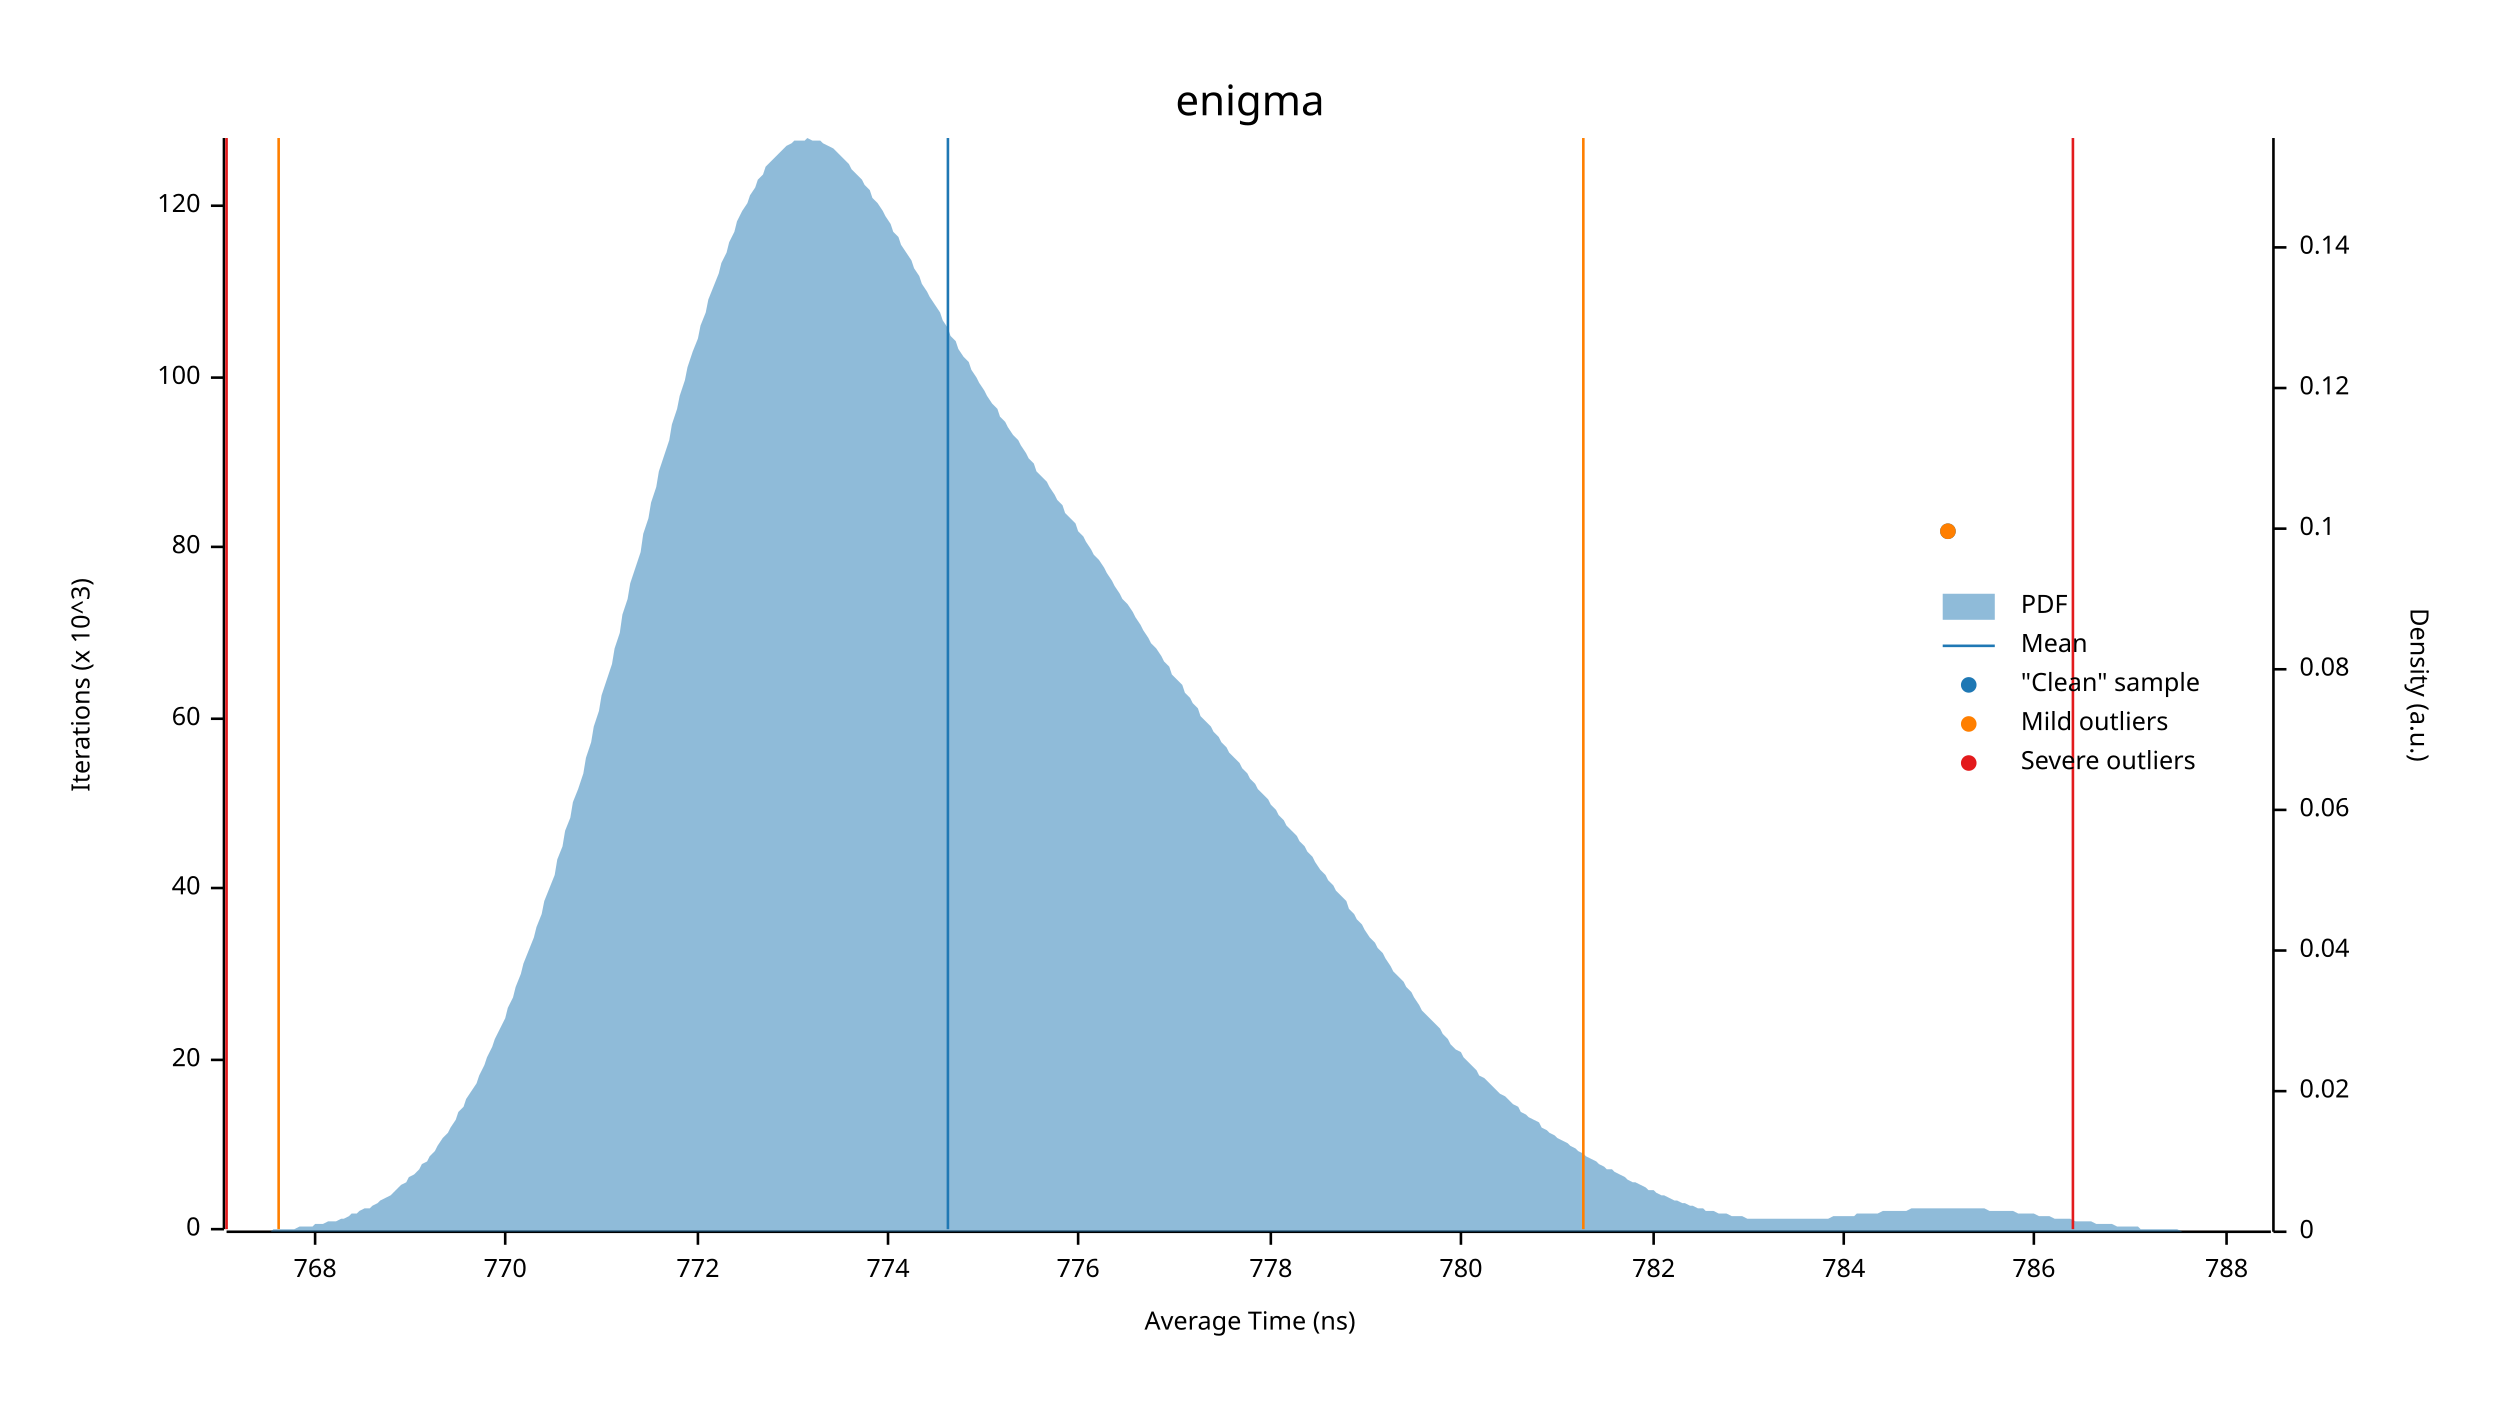
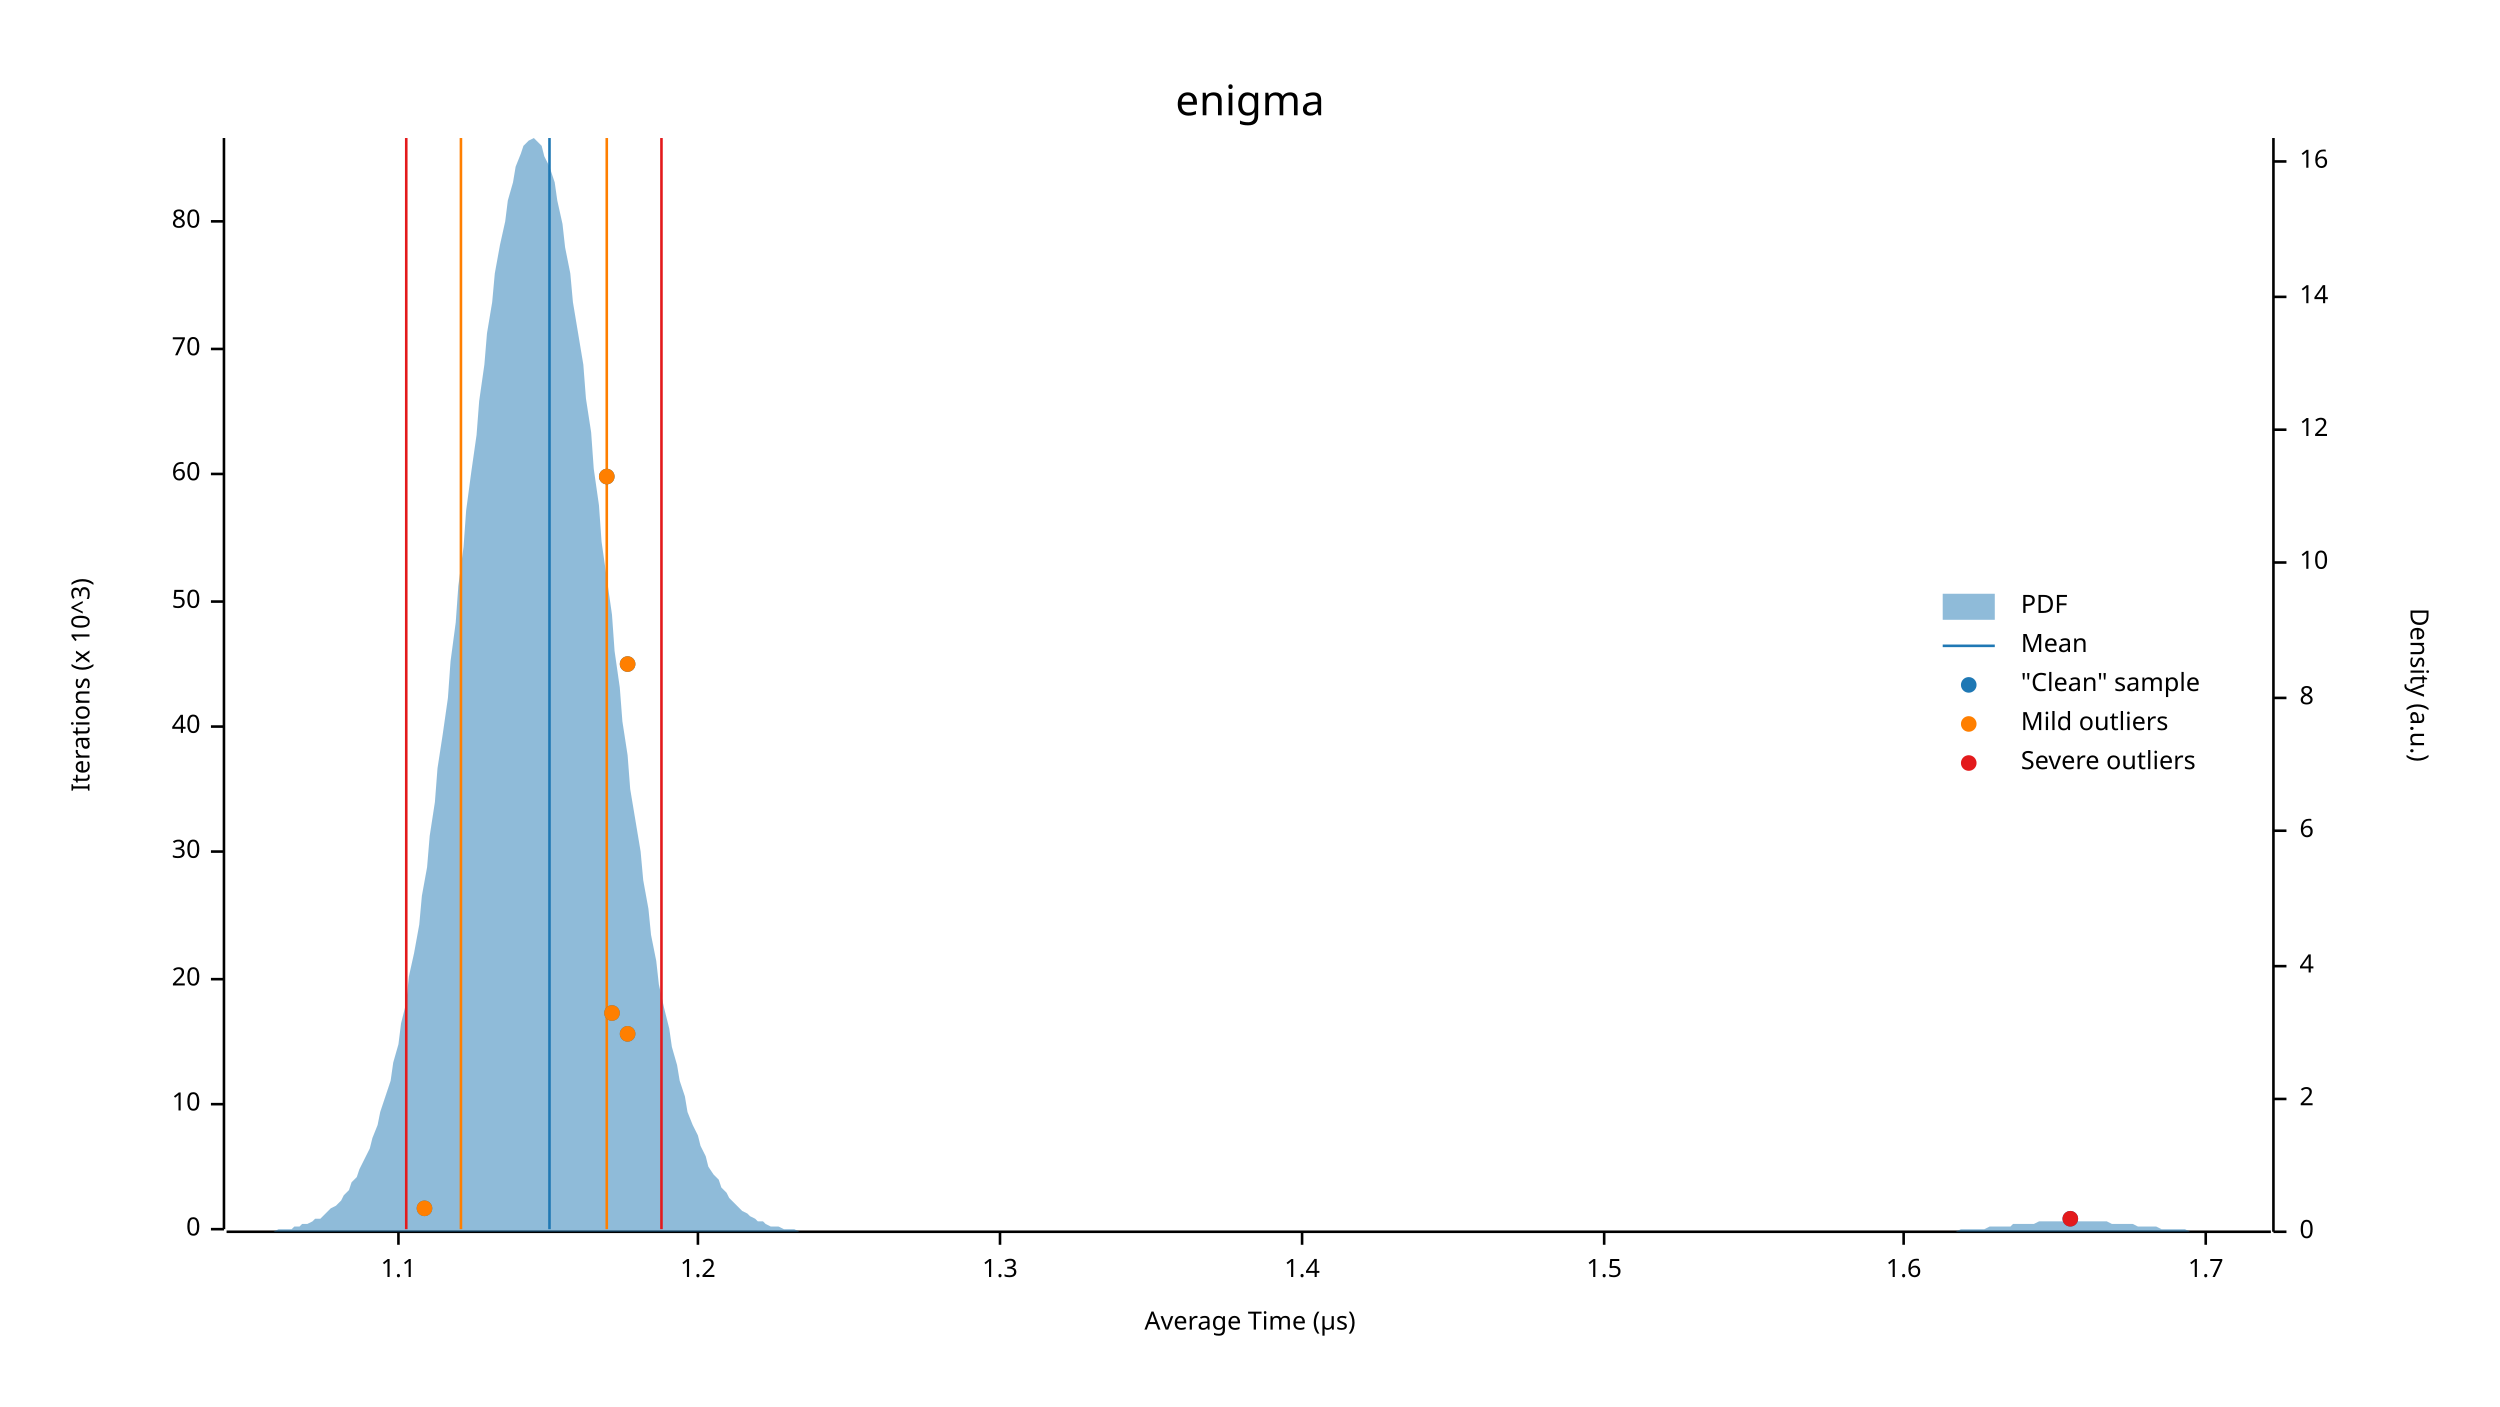
<svg xmlns="http://www.w3.org/2000/svg" width="960" height="540" viewBox="0 0 960 540">
  <text x="480" y="32" dy="0.76em" text-anchor="middle" font-family="sans-serif" font-size="16.129" opacity="1" fill="#000000">
enigma
</text>
  <text x="27" y="263" dy="0.76em" text-anchor="middle" font-family="sans-serif" font-size="9.677" opacity="1" fill="#000000" transform="rotate(270, 27, 263)">
Iterations (x 10^3)
</text>
  <text x="480" y="513" dy="-0.5ex" text-anchor="middle" font-family="sans-serif" font-size="9.677" opacity="1" fill="#000000">
- Average Time (ns)
+ Average Time (µs)
</text>
  <polyline fill="none" opacity="1" stroke="#000000" stroke-width="1" points="86,53 86,472 " />
  <text x="77" y="472" dy="0.5ex" text-anchor="end" font-family="sans-serif" font-size="9.677" opacity="1" fill="#000000">
0
</text>
  <polyline fill="none" opacity="1" stroke="#000000" stroke-width="1" points="81,472 86,472 " />
-   <text x="77" y="407" dy="0.5ex" text-anchor="end" font-family="sans-serif" font-size="9.677" opacity="1" fill="#000000">
+   <text x="77" y="424" dy="0.5ex" text-anchor="end" font-family="sans-serif" font-size="9.677" opacity="1" fill="#000000">
+ 10
+ </text>
+   <polyline fill="none" opacity="1" stroke="#000000" stroke-width="1" points="81,424 86,424 " />
+   <text x="77" y="376" dy="0.5ex" text-anchor="end" font-family="sans-serif" font-size="9.677" opacity="1" fill="#000000">
20
</text>
-   <polyline fill="none" opacity="1" stroke="#000000" stroke-width="1" points="81,407 86,407 " />
-   <text x="77" y="341" dy="0.5ex" text-anchor="end" font-family="sans-serif" font-size="9.677" opacity="1" fill="#000000">
+   <polyline fill="none" opacity="1" stroke="#000000" stroke-width="1" points="81,376 86,376 " />
+   <text x="77" y="327" dy="0.5ex" text-anchor="end" font-family="sans-serif" font-size="9.677" opacity="1" fill="#000000">
+ 30
+ </text>
+   <polyline fill="none" opacity="1" stroke="#000000" stroke-width="1" points="81,327 86,327 " />
+   <text x="77" y="279" dy="0.5ex" text-anchor="end" font-family="sans-serif" font-size="9.677" opacity="1" fill="#000000">
40
</text>
-   <polyline fill="none" opacity="1" stroke="#000000" stroke-width="1" points="81,341 86,341 " />
-   <text x="77" y="276" dy="0.5ex" text-anchor="end" font-family="sans-serif" font-size="9.677" opacity="1" fill="#000000">
+   <polyline fill="none" opacity="1" stroke="#000000" stroke-width="1" points="81,279 86,279 " />
+   <text x="77" y="231" dy="0.5ex" text-anchor="end" font-family="sans-serif" font-size="9.677" opacity="1" fill="#000000">
+ 50
+ </text>
+   <polyline fill="none" opacity="1" stroke="#000000" stroke-width="1" points="81,231 86,231 " />
+   <text x="77" y="182" dy="0.5ex" text-anchor="end" font-family="sans-serif" font-size="9.677" opacity="1" fill="#000000">
60
</text>
-   <polyline fill="none" opacity="1" stroke="#000000" stroke-width="1" points="81,276 86,276 " />
-   <text x="77" y="210" dy="0.5ex" text-anchor="end" font-family="sans-serif" font-size="9.677" opacity="1" fill="#000000">
+   <polyline fill="none" opacity="1" stroke="#000000" stroke-width="1" points="81,182 86,182 " />
+   <text x="77" y="134" dy="0.5ex" text-anchor="end" font-family="sans-serif" font-size="9.677" opacity="1" fill="#000000">
+ 70
+ </text>
+   <polyline fill="none" opacity="1" stroke="#000000" stroke-width="1" points="81,134 86,134 " />
+   <text x="77" y="85" dy="0.5ex" text-anchor="end" font-family="sans-serif" font-size="9.677" opacity="1" fill="#000000">
80
</text>
-   <polyline fill="none" opacity="1" stroke="#000000" stroke-width="1" points="81,210 86,210 " />
-   <text x="77" y="145" dy="0.5ex" text-anchor="end" font-family="sans-serif" font-size="9.677" opacity="1" fill="#000000">
- 100
+   <polyline fill="none" opacity="1" stroke="#000000" stroke-width="1" points="81,85 86,85 " />
+   <polyline fill="none" opacity="1" stroke="#000000" stroke-width="1" points="87,473 872,473 " />
+   <text x="153" y="483" dy="0.76em" text-anchor="middle" font-family="sans-serif" font-size="9.677" opacity="1" fill="#000000">
+ 1.1
</text>
-   <polyline fill="none" opacity="1" stroke="#000000" stroke-width="1" points="81,145 86,145 " />
-   <text x="77" y="79" dy="0.5ex" text-anchor="end" font-family="sans-serif" font-size="9.677" opacity="1" fill="#000000">
- 120
- </text>
-   <polyline fill="none" opacity="1" stroke="#000000" stroke-width="1" points="81,79 86,79 " />
-   <polyline fill="none" opacity="1" stroke="#000000" stroke-width="1" points="87,473 872,473 " />
-   <text x="121" y="483" dy="0.76em" text-anchor="middle" font-family="sans-serif" font-size="9.677" opacity="1" fill="#000000">
- 768
- </text>
-   <polyline fill="none" opacity="1" stroke="#000000" stroke-width="1" points="121,473 121,478 " />
-   <text x="194" y="483" dy="0.76em" text-anchor="middle" font-family="sans-serif" font-size="9.677" opacity="1" fill="#000000">
- 770
- </text>
-   <polyline fill="none" opacity="1" stroke="#000000" stroke-width="1" points="194,473 194,478 " />
+   <polyline fill="none" opacity="1" stroke="#000000" stroke-width="1" points="153,473 153,478 " />
  <text x="268" y="483" dy="0.76em" text-anchor="middle" font-family="sans-serif" font-size="9.677" opacity="1" fill="#000000">
- 772
+ 1.2
</text>
  <polyline fill="none" opacity="1" stroke="#000000" stroke-width="1" points="268,473 268,478 " />
-   <text x="341" y="483" dy="0.76em" text-anchor="middle" font-family="sans-serif" font-size="9.677" opacity="1" fill="#000000">
- 774
+   <text x="384" y="483" dy="0.76em" text-anchor="middle" font-family="sans-serif" font-size="9.677" opacity="1" fill="#000000">
+ 1.3
</text>
-   <polyline fill="none" opacity="1" stroke="#000000" stroke-width="1" points="341,473 341,478 " />
-   <text x="414" y="483" dy="0.76em" text-anchor="middle" font-family="sans-serif" font-size="9.677" opacity="1" fill="#000000">
- 776
+   <polyline fill="none" opacity="1" stroke="#000000" stroke-width="1" points="384,473 384,478 " />
+   <text x="500" y="483" dy="0.76em" text-anchor="middle" font-family="sans-serif" font-size="9.677" opacity="1" fill="#000000">
+ 1.4
</text>
-   <polyline fill="none" opacity="1" stroke="#000000" stroke-width="1" points="414,473 414,478 " />
-   <text x="488" y="483" dy="0.76em" text-anchor="middle" font-family="sans-serif" font-size="9.677" opacity="1" fill="#000000">
- 778
+   <polyline fill="none" opacity="1" stroke="#000000" stroke-width="1" points="500,473 500,478 " />
+   <text x="616" y="483" dy="0.76em" text-anchor="middle" font-family="sans-serif" font-size="9.677" opacity="1" fill="#000000">
+ 1.5
</text>
-   <polyline fill="none" opacity="1" stroke="#000000" stroke-width="1" points="488,473 488,478 " />
-   <text x="561" y="483" dy="0.76em" text-anchor="middle" font-family="sans-serif" font-size="9.677" opacity="1" fill="#000000">
- 780
+   <polyline fill="none" opacity="1" stroke="#000000" stroke-width="1" points="616,473 616,478 " />
+   <text x="731" y="483" dy="0.76em" text-anchor="middle" font-family="sans-serif" font-size="9.677" opacity="1" fill="#000000">
+ 1.6
</text>
-   <polyline fill="none" opacity="1" stroke="#000000" stroke-width="1" points="561,473 561,478 " />
-   <text x="635" y="483" dy="0.76em" text-anchor="middle" font-family="sans-serif" font-size="9.677" opacity="1" fill="#000000">
- 782
+   <polyline fill="none" opacity="1" stroke="#000000" stroke-width="1" points="731,473 731,478 " />
+   <text x="847" y="483" dy="0.76em" text-anchor="middle" font-family="sans-serif" font-size="9.677" opacity="1" fill="#000000">
+ 1.7
</text>
-   <polyline fill="none" opacity="1" stroke="#000000" stroke-width="1" points="635,473 635,478 " />
-   <text x="708" y="483" dy="0.76em" text-anchor="middle" font-family="sans-serif" font-size="9.677" opacity="1" fill="#000000">
- 784
- </text>
-   <polyline fill="none" opacity="1" stroke="#000000" stroke-width="1" points="708,473 708,478 " />
-   <text x="781" y="483" dy="0.76em" text-anchor="middle" font-family="sans-serif" font-size="9.677" opacity="1" fill="#000000">
- 786
- </text>
-   <polyline fill="none" opacity="1" stroke="#000000" stroke-width="1" points="781,473 781,478 " />
-   <text x="855" y="483" dy="0.76em" text-anchor="middle" font-family="sans-serif" font-size="9.677" opacity="1" fill="#000000">
- 788
- </text>
-   <polyline fill="none" opacity="1" stroke="#000000" stroke-width="1" points="855,473 855,478 " />
+   <polyline fill="none" opacity="1" stroke="#000000" stroke-width="1" points="847,473 847,478 " />
  <text x="933" y="263" dy="0.76em" text-anchor="middle" font-family="sans-serif" font-size="9.677" opacity="1" fill="#000000" transform="rotate(90, 933, 263)">
Density (a.u.)
</text>
  <polyline fill="none" opacity="1" stroke="#000000" stroke-width="1" points="873,53 873,473 " />
  <text x="883" y="473" dy="0.5ex" text-anchor="start" font-family="sans-serif" font-size="9.677" opacity="1" fill="#000000">
0
</text>
  <polyline fill="none" opacity="1" stroke="#000000" stroke-width="1" points="873,473 878,473 " />
-   <text x="883" y="419" dy="0.5ex" text-anchor="start" font-family="sans-serif" font-size="9.677" opacity="1" fill="#000000">
- 0.02
+   <text x="883" y="422" dy="0.5ex" text-anchor="start" font-family="sans-serif" font-size="9.677" opacity="1" fill="#000000">
+ 2
</text>
-   <polyline fill="none" opacity="1" stroke="#000000" stroke-width="1" points="873,419 878,419 " />
-   <text x="883" y="365" dy="0.5ex" text-anchor="start" font-family="sans-serif" font-size="9.677" opacity="1" fill="#000000">
- 0.04
+   <polyline fill="none" opacity="1" stroke="#000000" stroke-width="1" points="873,422 878,422 " />
+   <text x="883" y="371" dy="0.5ex" text-anchor="start" font-family="sans-serif" font-size="9.677" opacity="1" fill="#000000">
+ 4
</text>
-   <polyline fill="none" opacity="1" stroke="#000000" stroke-width="1" points="873,365 878,365 " />
-   <text x="883" y="311" dy="0.5ex" text-anchor="start" font-family="sans-serif" font-size="9.677" opacity="1" fill="#000000">
- 0.06
+   <polyline fill="none" opacity="1" stroke="#000000" stroke-width="1" points="873,371 878,371 " />
+   <text x="883" y="319" dy="0.5ex" text-anchor="start" font-family="sans-serif" font-size="9.677" opacity="1" fill="#000000">
+ 6
</text>
-   <polyline fill="none" opacity="1" stroke="#000000" stroke-width="1" points="873,311 878,311 " />
-   <text x="883" y="257" dy="0.5ex" text-anchor="start" font-family="sans-serif" font-size="9.677" opacity="1" fill="#000000">
- 0.08
+   <polyline fill="none" opacity="1" stroke="#000000" stroke-width="1" points="873,319 878,319 " />
+   <text x="883" y="268" dy="0.5ex" text-anchor="start" font-family="sans-serif" font-size="9.677" opacity="1" fill="#000000">
+ 8
</text>
-   <polyline fill="none" opacity="1" stroke="#000000" stroke-width="1" points="873,257 878,257 " />
-   <text x="883" y="203" dy="0.5ex" text-anchor="start" font-family="sans-serif" font-size="9.677" opacity="1" fill="#000000">
- 0.1
+   <polyline fill="none" opacity="1" stroke="#000000" stroke-width="1" points="873,268 878,268 " />
+   <text x="883" y="216" dy="0.5ex" text-anchor="start" font-family="sans-serif" font-size="9.677" opacity="1" fill="#000000">
+ 10
</text>
-   <polyline fill="none" opacity="1" stroke="#000000" stroke-width="1" points="873,203 878,203 " />
-   <text x="883" y="149" dy="0.5ex" text-anchor="start" font-family="sans-serif" font-size="9.677" opacity="1" fill="#000000">
- 0.12
+   <polyline fill="none" opacity="1" stroke="#000000" stroke-width="1" points="873,216 878,216 " />
+   <text x="883" y="165" dy="0.5ex" text-anchor="start" font-family="sans-serif" font-size="9.677" opacity="1" fill="#000000">
+ 12
</text>
-   <polyline fill="none" opacity="1" stroke="#000000" stroke-width="1" points="873,149 878,149 " />
-   <text x="883" y="95" dy="0.5ex" text-anchor="start" font-family="sans-serif" font-size="9.677" opacity="1" fill="#000000">
- 0.14
+   <polyline fill="none" opacity="1" stroke="#000000" stroke-width="1" points="873,165 878,165 " />
+   <text x="883" y="114" dy="0.5ex" text-anchor="start" font-family="sans-serif" font-size="9.677" opacity="1" fill="#000000">
+ 14
</text>
-   <polyline fill="none" opacity="1" stroke="#000000" stroke-width="1" points="873,95 878,95 " />
-   <polygon opacity="0.5" fill="#1F78B4" points="87,473 88,473 90,473 91,473 93,473 94,473 96,473 98,473 99,473 101,473 102,473 104,473 105,472 107,472 109,472 110,472 112,472 113,472 115,471 116,471 118,471 120,471 121,470 123,470 124,470 126,469 127,469 129,469 131,468 132,468 134,467 135,466 137,466 138,465 140,464 142,464 143,463 145,462 146,461 148,460 150,459 151,458 153,456 154,455 156,454 157,452 159,451 161,449 162,447 164,446 165,444 167,442 168,440 170,437 172,435 173,433 175,430 176,427 178,425 179,422 181,419 183,416 184,413 186,409 187,406 189,402 190,399 192,395 194,391 195,387 197,383 198,379 200,374 201,370 203,365 205,360 206,356 208,351 209,346 211,341 213,336 214,330 216,325 217,319 219,314 220,308 222,303 224,297 225,291 227,285 228,279 230,273 231,267 233,261 235,255 236,249 238,243 239,236 241,230 242,224 244,218 246,212 247,205 249,199 250,193 252,187 253,181 255,175 257,169 258,163 260,157 261,152 263,146 264,141 266,135 268,130 269,125 271,120 272,115 274,110 276,105 277,101 279,97 280,93 282,89 283,85 285,81 287,78 288,75 290,72 291,69 293,67 294,64 296,62 298,60 299,59 301,57 302,56 304,55 305,54 307,54 309,54 310,53 312,54 313,54 315,54 316,55 318,56 320,57 321,58 323,60 324,61 326,63 327,65 329,67 331,69 332,71 334,73 335,76 337,78 339,81 340,83 342,86 343,89 345,91 346,94 348,97 350,100 351,103 353,106 354,109 356,112 357,114 359,117 361,120 362,123 364,126 365,129 367,131 368,134 370,137 372,139 373,142 375,145 376,147 378,150 379,152 381,155 383,157 384,160 386,162 387,164 389,167 391,169 392,171 394,174 395,176 397,178 398,181 400,183 402,185 403,187 405,190 406,192 408,194 409,197 411,199 413,201 414,204 416,206 417,208 419,211 420,213 422,215 424,218 425,220 427,223 428,225 430,228 431,230 433,232 435,235 436,237 438,240 439,242 441,245 442,247 444,249 446,252 447,254 449,256 450,259 452,261 454,263 455,266 457,268 458,270 460,272 461,275 463,277 465,279 466,281 468,283 469,285 471,287 472,289 474,291 476,293 477,295 479,297 480,299 482,301 483,303 485,305 487,307 488,309 490,311 491,313 493,315 494,317 496,319 498,321 499,323 501,325 502,327 504,329 505,331 507,334 509,336 510,338 512,340 513,342 515,344 517,346 518,349 520,351 521,353 523,355 524,357 526,360 528,362 529,364 531,366 532,368 534,371 535,373 537,375 539,377 540,379 542,381 543,383 545,386 546,388 548,390 550,392 551,393 553,395 554,397 556,399 557,401 559,403 561,404 562,406 564,408 565,409 567,411 568,413 570,414 572,416 573,417 575,419 576,420 578,421 580,423 581,424 583,425 584,427 586,428 587,429 589,430 591,431 592,433 594,434 595,435 597,436 598,437 600,438 602,439 603,440 605,441 606,442 608,443 609,444 611,445 613,446 614,447 616,448 617,449 619,449 620,450 622,451 624,452 625,453 627,454 628,454 630,455 632,456 633,457 635,457 636,458 638,459 639,459 641,460 643,461 644,461 646,462 647,462 649,463 650,463 652,464 654,464 655,465 657,465 658,465 660,466 661,466 663,466 665,467 666,467 668,467 669,467 671,468 672,468 674,468 676,468 677,468 679,468 680,468 682,468 683,468 685,468 687,468 688,468 690,468 691,468 693,468 695,468 696,468 698,468 699,468 701,468 702,468 704,467 706,467 707,467 709,467 710,467 712,467 713,466 715,466 717,466 718,466 720,466 721,466 723,465 724,465 726,465 728,465 729,465 731,465 732,465 734,464 735,464 737,464 739,464 740,464 742,464 743,464 745,464 746,464 748,464 750,464 751,464 753,464 754,464 756,464 758,464 759,464 761,464 762,464 764,465 765,465 767,465 769,465 770,465 772,465 773,465 775,466 776,466 778,466 780,466 781,466 783,467 784,467 786,467 787,467 789,468 791,468 792,468 794,468 795,468 797,469 798,469 800,469 802,469 803,469 805,470 806,470 808,470 809,470 811,470 813,471 814,471 816,471 817,471 819,471 821,471 822,472 824,472 825,472 827,472 828,472 830,472 832,472 833,472 835,472 836,472 838,473 839,473 841,473 843,473 844,473 846,473 847,473 849,473 850,473 852,473 854,473 855,473 857,473 858,473 860,473 861,473 863,473 865,473 866,473 868,473 869,473 871,473 873,473 873,473 87,473 " />
-   <polyline fill="none" opacity="1" stroke="#1F78B4" stroke-width="1" points="364,472 364,53 " />
-   <polyline fill="none" opacity="1" stroke="#FF7F00" stroke-width="1" points="107,472 107,53 " />
-   <polyline fill="none" opacity="1" stroke="#FF7F00" stroke-width="1" points="608,472 608,53 " />
-   <polyline fill="none" opacity="1" stroke="#E31A1C" stroke-width="1" points="87,472 87,53 " />
-   <polyline fill="none" opacity="1" stroke="#E31A1C" stroke-width="1" points="796,472 796,53 " />
-   <circle cx="748" cy="204" r="3" opacity="1" fill="#1F78B4" stroke="none" stroke-width="1" />
-   <circle cx="748" cy="204" r="3" opacity="1" fill="#FF7F00" stroke="none" stroke-width="1" />
+   <polyline fill="none" opacity="1" stroke="#000000" stroke-width="1" points="873,114 878,114 " />
+   <text x="883" y="62" dy="0.5ex" text-anchor="start" font-family="sans-serif" font-size="9.677" opacity="1" fill="#000000">
+ 16
+ </text>
+   <polyline fill="none" opacity="1" stroke="#000000" stroke-width="1" points="873,62 878,62 " />
+   <polygon opacity="0.5" fill="#1F78B4" points="87,473 88,473 90,473 91,473 93,473 94,473 96,473 98,473 99,473 101,473 102,473 104,473 105,473 107,472 109,472 110,472 112,472 113,471 115,471 116,470 118,470 120,469 121,468 123,468 124,467 126,465 127,464 129,463 131,461 132,459 134,457 135,454 137,452 138,449 140,445 142,441 143,437 145,432 146,427 148,421 150,415 151,408 153,401 154,393 156,385 157,375 159,366 161,355 162,344 164,333 165,321 167,308 168,295 170,282 172,268 173,254 175,239 176,225 178,210 179,196 181,181 183,167 184,154 186,140 187,128 189,116 190,105 192,94 194,85 195,77 197,70 198,64 200,59 201,56 203,54 205,53 206,54 208,56 209,60 211,64 213,70 214,77 216,86 217,95 219,105 220,116 222,128 224,140 225,153 227,166 228,180 230,194 231,208 233,222 235,236 236,250 238,264 239,277 241,290 242,303 244,315 246,327 247,338 249,349 250,359 252,369 253,378 255,387 257,395 258,402 260,409 261,415 263,421 264,427 266,432 268,436 269,440 271,444 272,448 274,451 276,453 277,456 279,458 280,460 282,462 283,463 285,465 287,466 288,467 290,468 291,469 293,469 294,470 296,471 298,471 299,471 301,472 302,472 304,472 305,472 307,473 309,473 310,473 312,473 313,473 315,473 316,473 318,473 320,473 321,473 323,473 324,473 326,473 327,473 329,473 331,473 332,473 334,473 335,473 337,473 339,473 340,473 342,473 343,473 345,473 346,473 348,473 350,473 351,473 353,473 354,473 356,473 357,473 359,473 361,473 362,473 364,473 365,473 367,473 368,473 370,473 372,473 373,473 375,473 376,473 378,473 379,473 381,473 383,473 384,473 386,473 387,473 389,473 391,473 392,473 394,473 395,473 397,473 398,473 400,473 402,473 403,473 405,473 406,473 408,473 409,473 411,473 413,473 414,473 416,473 417,473 419,473 420,473 422,473 424,473 425,473 427,473 428,473 430,473 431,473 433,473 435,473 436,473 438,473 439,473 441,473 442,473 444,473 446,473 447,473 449,473 450,473 452,473 454,473 455,473 457,473 458,473 460,473 461,473 463,473 465,473 466,473 468,473 469,473 471,473 472,473 474,473 476,473 477,473 479,473 480,473 482,473 483,473 485,473 487,473 488,473 490,473 491,473 493,473 494,473 496,473 498,473 499,473 501,473 502,473 504,473 505,473 507,473 509,473 510,473 512,473 513,473 515,473 517,473 518,473 520,473 521,473 523,473 524,473 526,473 528,473 529,473 531,473 532,473 534,473 535,473 537,473 539,473 540,473 542,473 543,473 545,473 546,473 548,473 550,473 551,473 553,473 554,473 556,473 557,473 559,473 561,473 562,473 564,473 565,473 567,473 568,473 570,473 572,473 573,473 575,473 576,473 578,473 580,473 581,473 583,473 584,473 586,473 587,473 589,473 591,473 592,473 594,473 595,473 597,473 598,473 600,473 602,473 603,473 605,473 606,473 608,473 609,473 611,473 613,473 614,473 616,473 617,473 619,473 620,473 622,473 624,473 625,473 627,473 628,473 630,473 632,473 633,473 635,473 636,473 638,473 639,473 641,473 643,473 644,473 646,473 647,473 649,473 650,473 652,473 654,473 655,473 657,473 658,473 660,473 661,473 663,473 665,473 666,473 668,473 669,473 671,473 672,473 674,473 676,473 677,473 679,473 680,473 682,473 683,473 685,473 687,473 688,473 690,473 691,473 693,473 695,473 696,473 698,473 699,473 701,473 702,473 704,473 706,473 707,473 709,473 710,473 712,473 713,473 715,473 717,473 718,473 720,473 721,473 723,473 724,473 726,473 728,473 729,473 731,473 732,473 734,473 735,473 737,473 739,473 740,473 742,473 743,473 745,473 746,473 748,473 750,473 751,473 753,472 754,472 756,472 758,472 759,472 761,472 762,472 764,471 765,471 767,471 769,471 770,471 772,471 773,470 775,470 776,470 778,470 780,470 781,470 783,469 784,469 786,469 787,469 789,469 791,469 792,469 794,469 795,469 797,469 798,469 800,469 802,469 803,469 805,469 806,469 808,469 809,469 811,470 813,470 814,470 816,470 817,470 819,470 821,471 822,471 824,471 825,471 827,471 828,471 830,472 832,472 833,472 835,472 836,472 838,472 839,472 841,473 843,473 844,473 846,473 847,473 849,473 850,473 852,473 854,473 855,473 857,473 858,473 860,473 861,473 863,473 865,473 866,473 868,473 869,473 871,473 873,473 873,473 87,473 " />
+   <polyline fill="none" opacity="1" stroke="#1F78B4" stroke-width="1" points="211,472 211,53 " />
+   <polyline fill="none" opacity="1" stroke="#FF7F00" stroke-width="1" points="177,472 177,53 " />
+   <polyline fill="none" opacity="1" stroke="#FF7F00" stroke-width="1" points="233,472 233,53 " />
+   <polyline fill="none" opacity="1" stroke="#E31A1C" stroke-width="1" points="156,472 156,53 " />
+   <polyline fill="none" opacity="1" stroke="#E31A1C" stroke-width="1" points="254,472 254,53 " />
+   <circle cx="795" cy="468" r="3" opacity="1" fill="#1F78B4" stroke="none" stroke-width="1" />
+   <circle cx="163" cy="464" r="3" opacity="1" fill="#1F78B4" stroke="none" stroke-width="1" />
+   <circle cx="241" cy="397" r="3" opacity="1" fill="#1F78B4" stroke="none" stroke-width="1" />
+   <circle cx="235" cy="389" r="3" opacity="1" fill="#1F78B4" stroke="none" stroke-width="1" />
+   <circle cx="241" cy="255" r="3" opacity="1" fill="#1F78B4" stroke="none" stroke-width="1" />
+   <circle cx="233" cy="183" r="3" opacity="1" fill="#1F78B4" stroke="none" stroke-width="1" />
+   <circle cx="163" cy="464" r="3" opacity="1" fill="#FF7F00" stroke="none" stroke-width="1" />
+   <circle cx="241" cy="397" r="3" opacity="1" fill="#FF7F00" stroke="none" stroke-width="1" />
+   <circle cx="235" cy="389" r="3" opacity="1" fill="#FF7F00" stroke="none" stroke-width="1" />
+   <circle cx="241" cy="255" r="3" opacity="1" fill="#FF7F00" stroke="none" stroke-width="1" />
+   <circle cx="233" cy="183" r="3" opacity="1" fill="#FF7F00" stroke="none" stroke-width="1" />
+   <circle cx="795" cy="468" r="3" opacity="1" fill="#E31A1C" stroke="none" stroke-width="1" />
  <text x="776" y="228" dy="0.76em" text-anchor="start" font-family="sans-serif" font-size="9.677" opacity="1" fill="#000000">
PDF
</text>
  <text x="776" y="243" dy="0.76em" text-anchor="start" font-family="sans-serif" font-size="9.677" opacity="1" fill="#000000">
Mean
</text>
  <text x="776" y="258" dy="0.76em" text-anchor="start" font-family="sans-serif" font-size="9.677" opacity="1" fill="#000000">
"Clean" sample
</text>
  <text x="776" y="273" dy="0.76em" text-anchor="start" font-family="sans-serif" font-size="9.677" opacity="1" fill="#000000">
Mild outliers
</text>
  <text x="776" y="288" dy="0.76em" text-anchor="start" font-family="sans-serif" font-size="9.677" opacity="1" fill="#000000">
Severe outliers
</text>
  <rect x="746" y="228" width="20" height="10" opacity="0.5" fill="#1F78B4" stroke="none" />
  <polyline fill="none" opacity="1" stroke="#1F78B4" stroke-width="1" points="746,248 766,248 " />
  <circle cx="756" cy="263" r="3" opacity="1" fill="#1F78B4" stroke="none" stroke-width="1" />
  <circle cx="756" cy="278" r="3" opacity="1" fill="#FF7F00" stroke="none" stroke-width="1" />
  <circle cx="756" cy="293" r="3" opacity="1" fill="#E31A1C" stroke="none" stroke-width="1" />
</svg>
